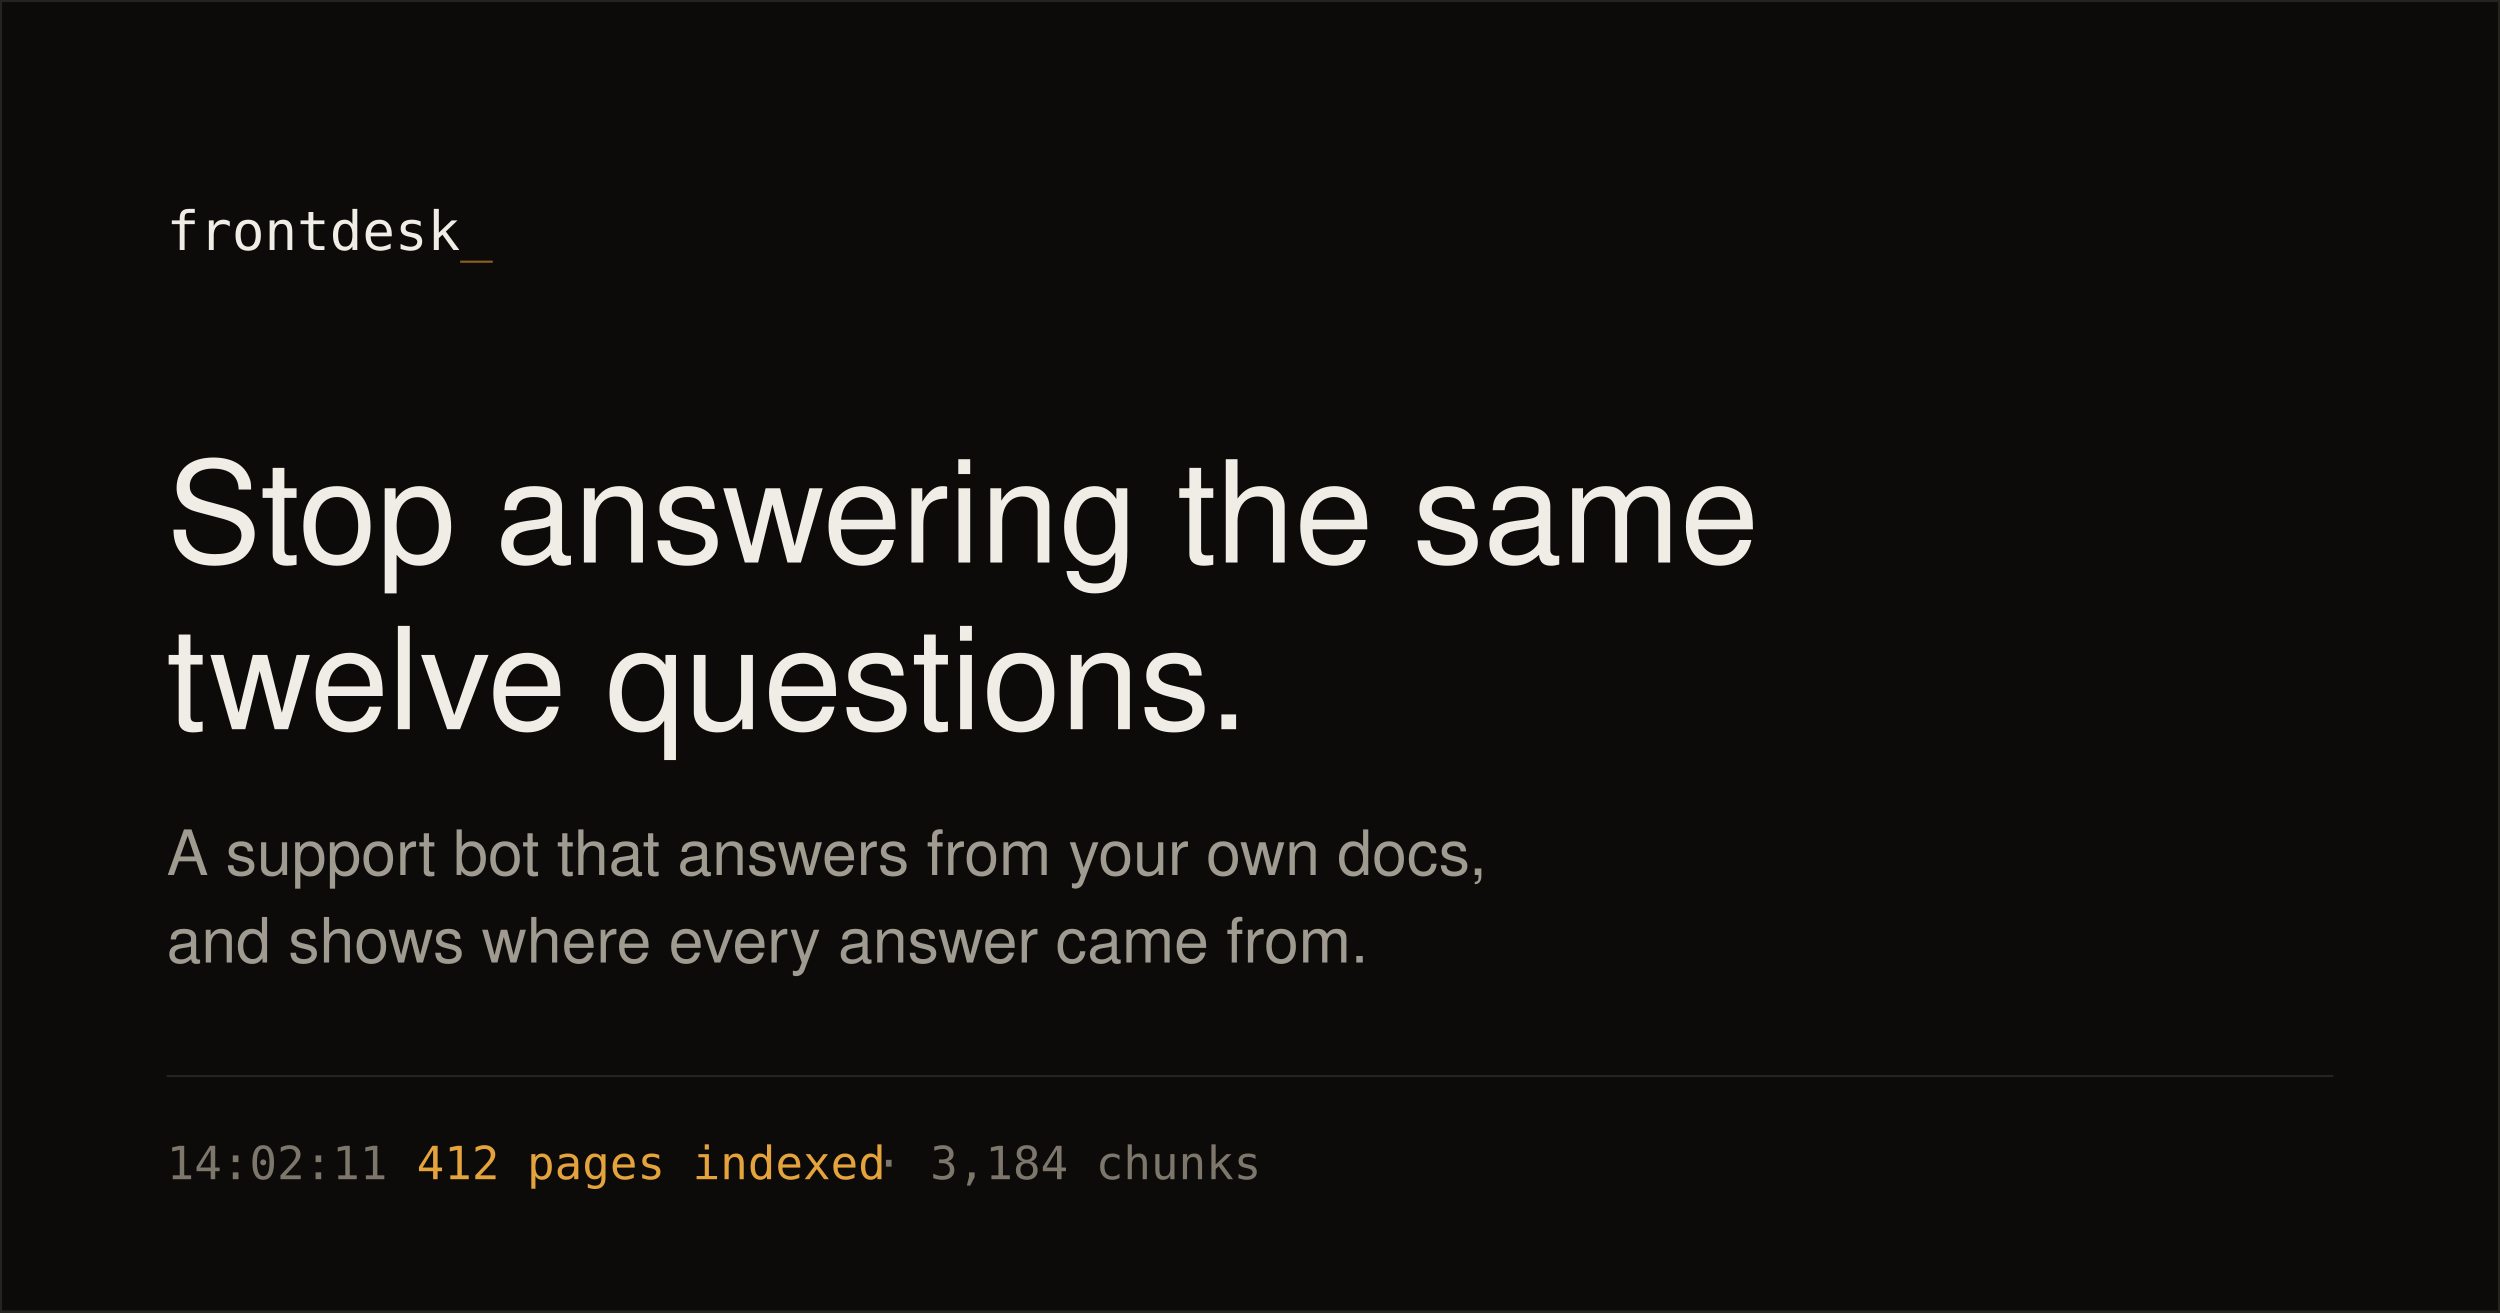
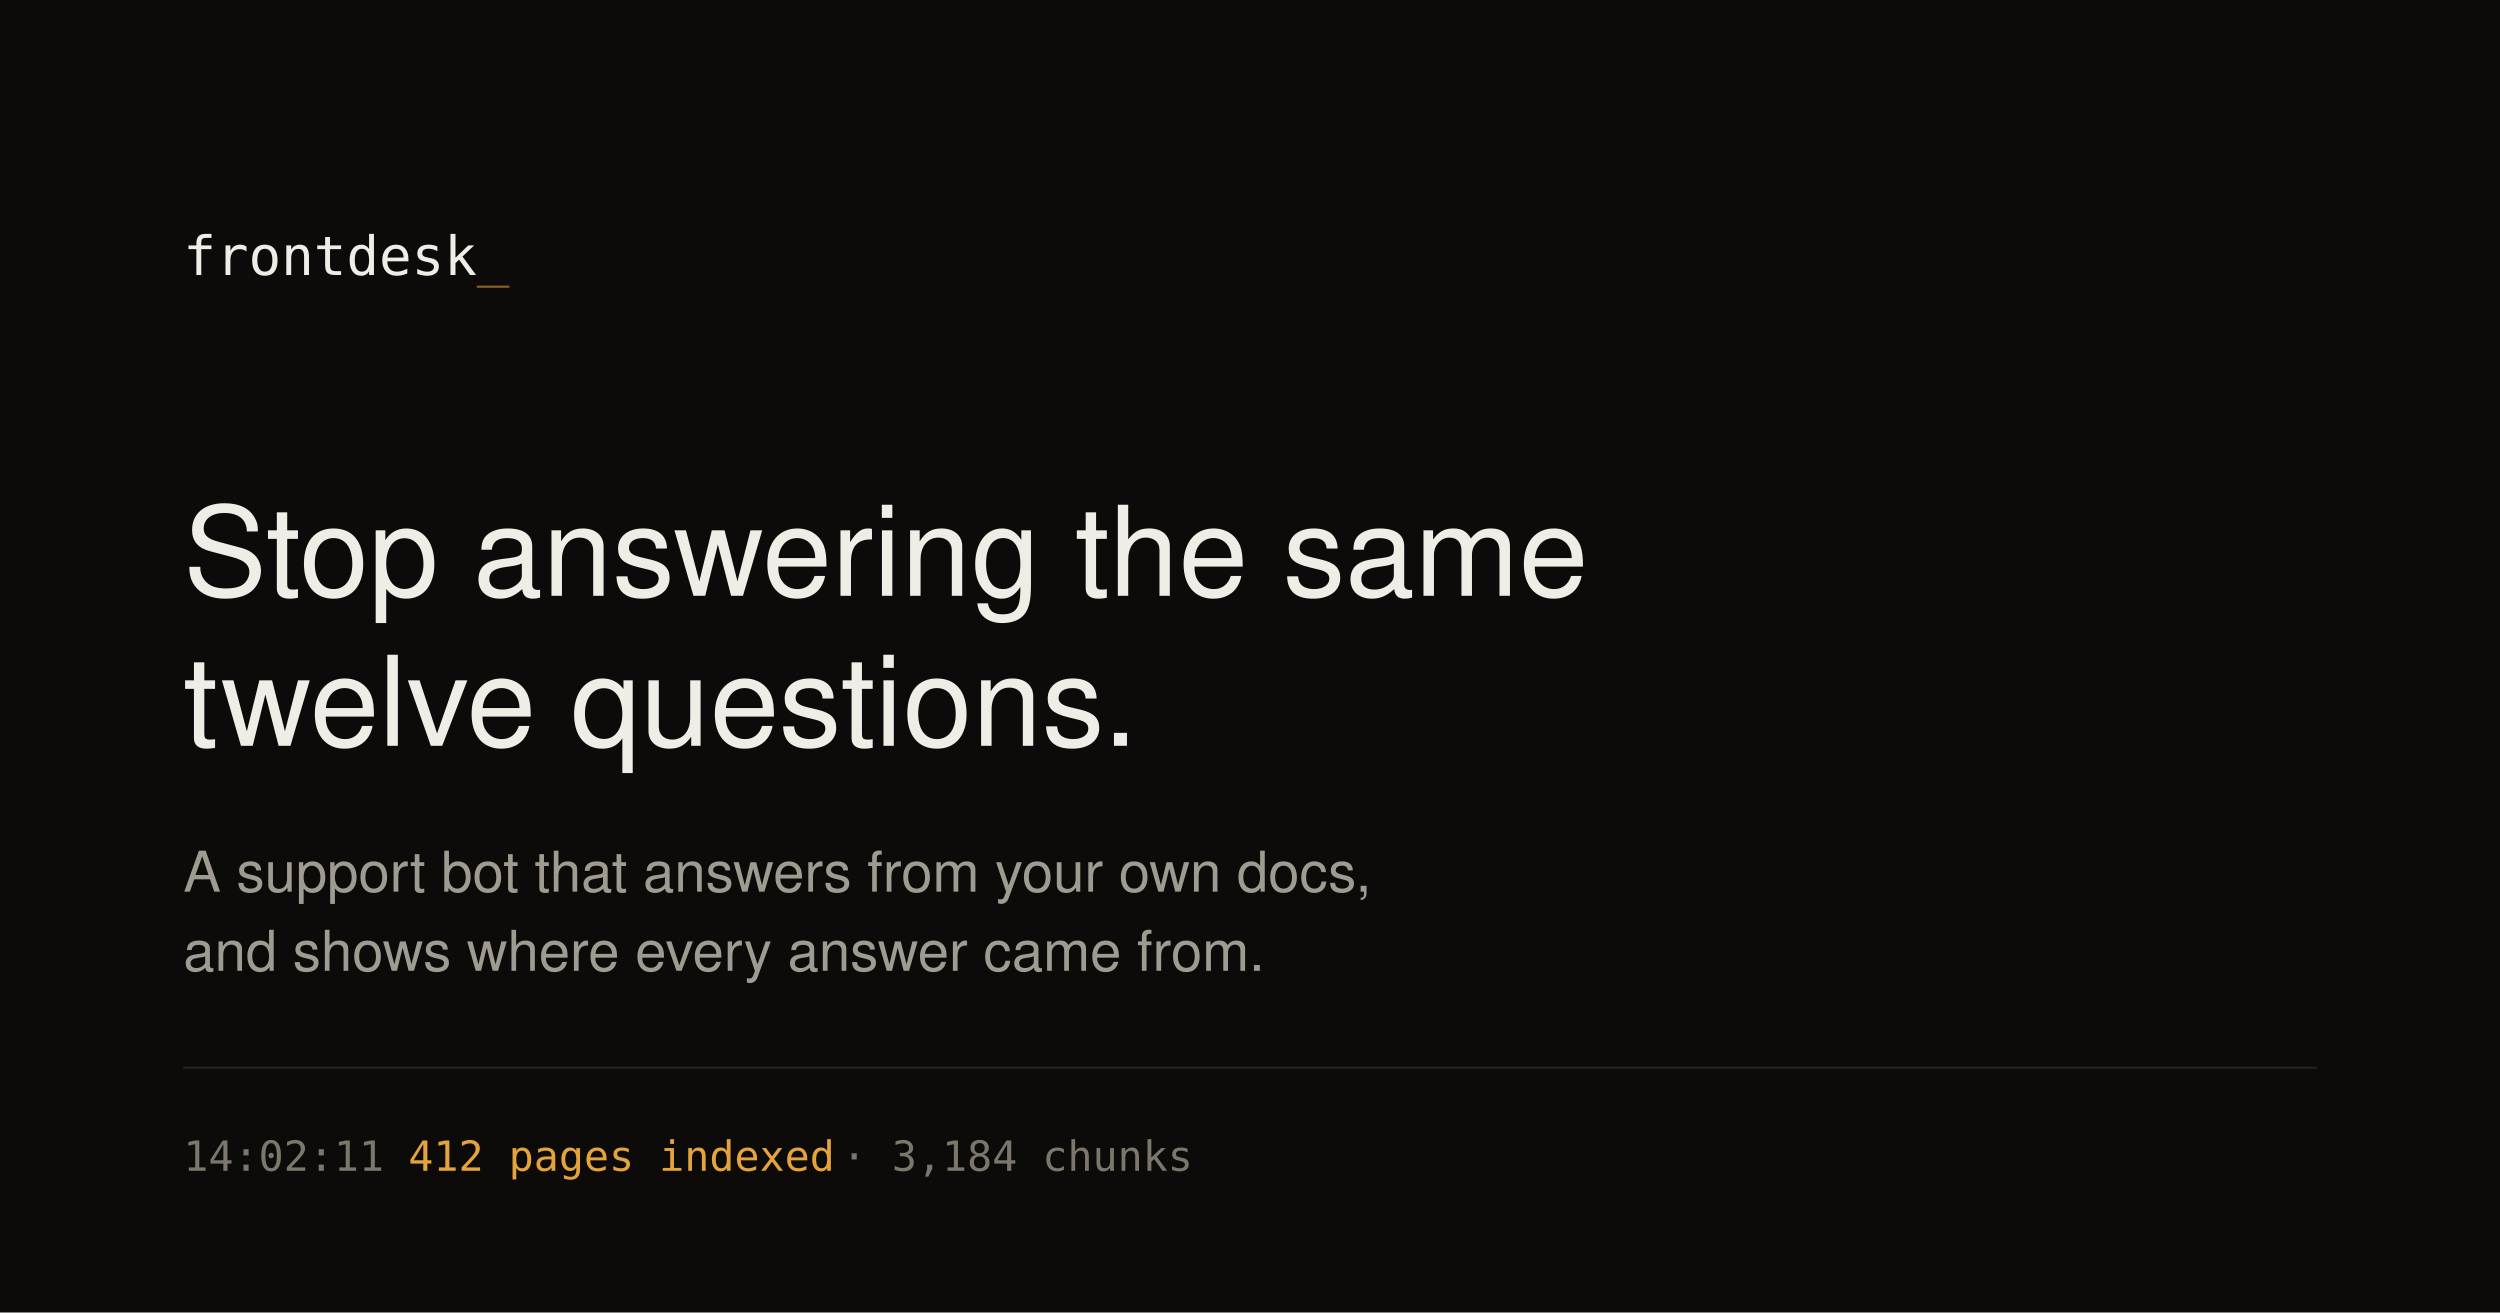
<svg xmlns="http://www.w3.org/2000/svg" width="1200" height="630" viewBox="0 0 1200 630">
  <rect width="1200" height="630" fill="#0C0B0A" />
-   <rect x="0" y="0" width="1200" height="630" fill="none" stroke="#26241F" stroke-width="2" />
-   <text x="80" y="120" font-family="ui-monospace, Menlo, monospace" font-size="26" fill="#F0EDE6">frontdesk<tspan fill="#8A6220">_</tspan>
+   <text x="88" y="132" font-family="ui-monospace, Menlo, monospace" font-size="26" fill="#F0EDE6">frontdesk<tspan fill="#8A6220">_</tspan>
  </text>
-   <text x="80" y="270" font-family="-apple-system, Helvetica, Arial, sans-serif" font-size="68" font-weight="500" fill="#F0EDE6">Stop answering the same</text>
-   <text x="80" y="350" font-family="-apple-system, Helvetica, Arial, sans-serif" font-size="68" font-weight="500" fill="#F0EDE6">twelve questions.</text>
-   <text x="80" y="420" font-family="-apple-system, Helvetica, Arial, sans-serif" font-size="30" fill="#A09B90">A support bot that answers from your own docs,</text>
-   <text x="80" y="462" font-family="-apple-system, Helvetica, Arial, sans-serif" font-size="30" fill="#A09B90">and shows where every answer came from.</text>
-   <rect x="80" y="516" width="1040" height="1" fill="#26241F" />
-   <text x="80" y="566" font-family="ui-monospace, Menlo, monospace" font-size="22" fill="#7D776B">14:02:11</text>
-   <text x="200" y="566" font-family="ui-monospace, Menlo, monospace" font-size="22" fill="#E5A33C">412 pages indexed</text>
-   <text x="420" y="566" font-family="ui-monospace, Menlo, monospace" font-size="22" fill="#7D776B">· 3,184 chunks</text>
+   <text x="88" y="286" font-family="-apple-system, Helvetica, Arial, sans-serif" font-size="60" font-weight="500" fill="#F0EDE6">Stop answering the same</text>
+   <text x="88" y="358" font-family="-apple-system, Helvetica, Arial, sans-serif" font-size="60" font-weight="500" fill="#F0EDE6">twelve questions.</text>
+   <text x="88" y="428" font-family="-apple-system, Helvetica, Arial, sans-serif" font-size="27" fill="#A09B90">A support bot that answers from your own docs,</text>
+   <text x="88" y="466" font-family="-apple-system, Helvetica, Arial, sans-serif" font-size="27" fill="#A09B90">and shows where every answer came from.</text>
+   <rect x="88" y="512" width="1024" height="1" fill="#26241F" />
+   <text x="88" y="562" font-family="ui-monospace, Menlo, monospace" font-size="20" fill="#7D776B">14:02:11</text>
+   <text x="196" y="562" font-family="ui-monospace, Menlo, monospace" font-size="20" fill="#E5A33C">412 pages indexed</text>
+   <text x="404" y="562" font-family="ui-monospace, Menlo, monospace" font-size="20" fill="#7D776B">· 3,184 chunks</text>
</svg>
